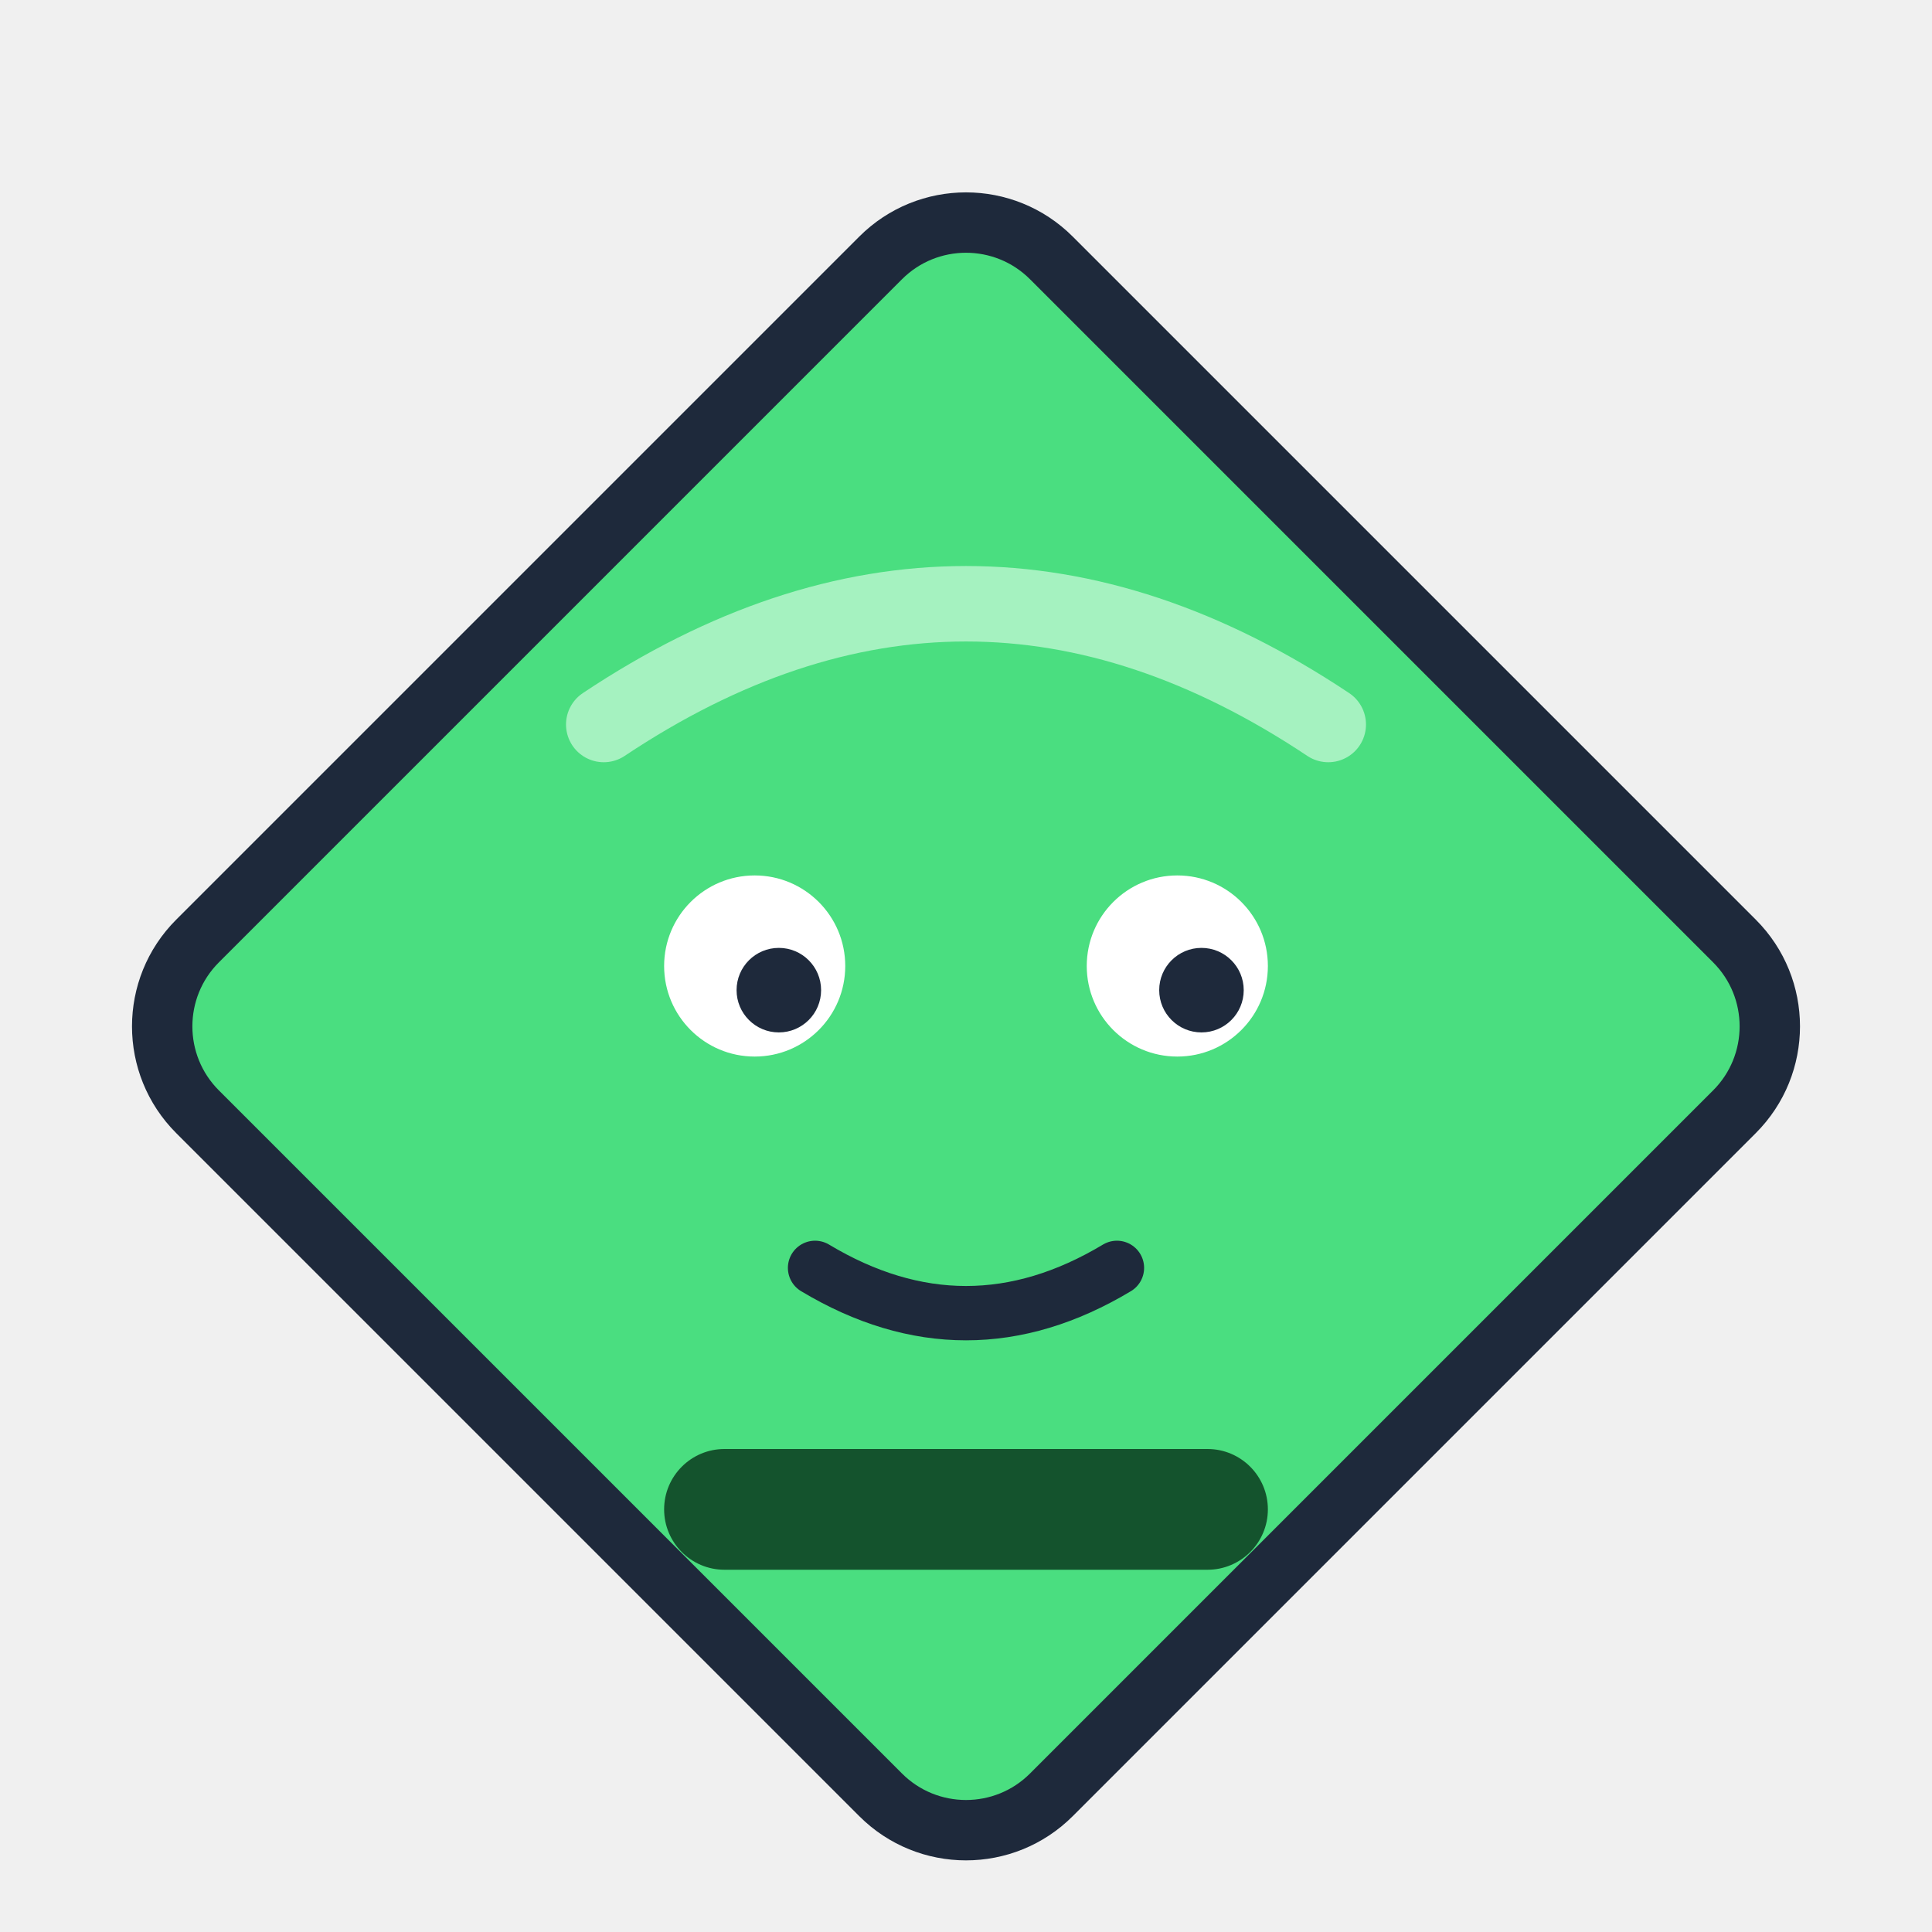
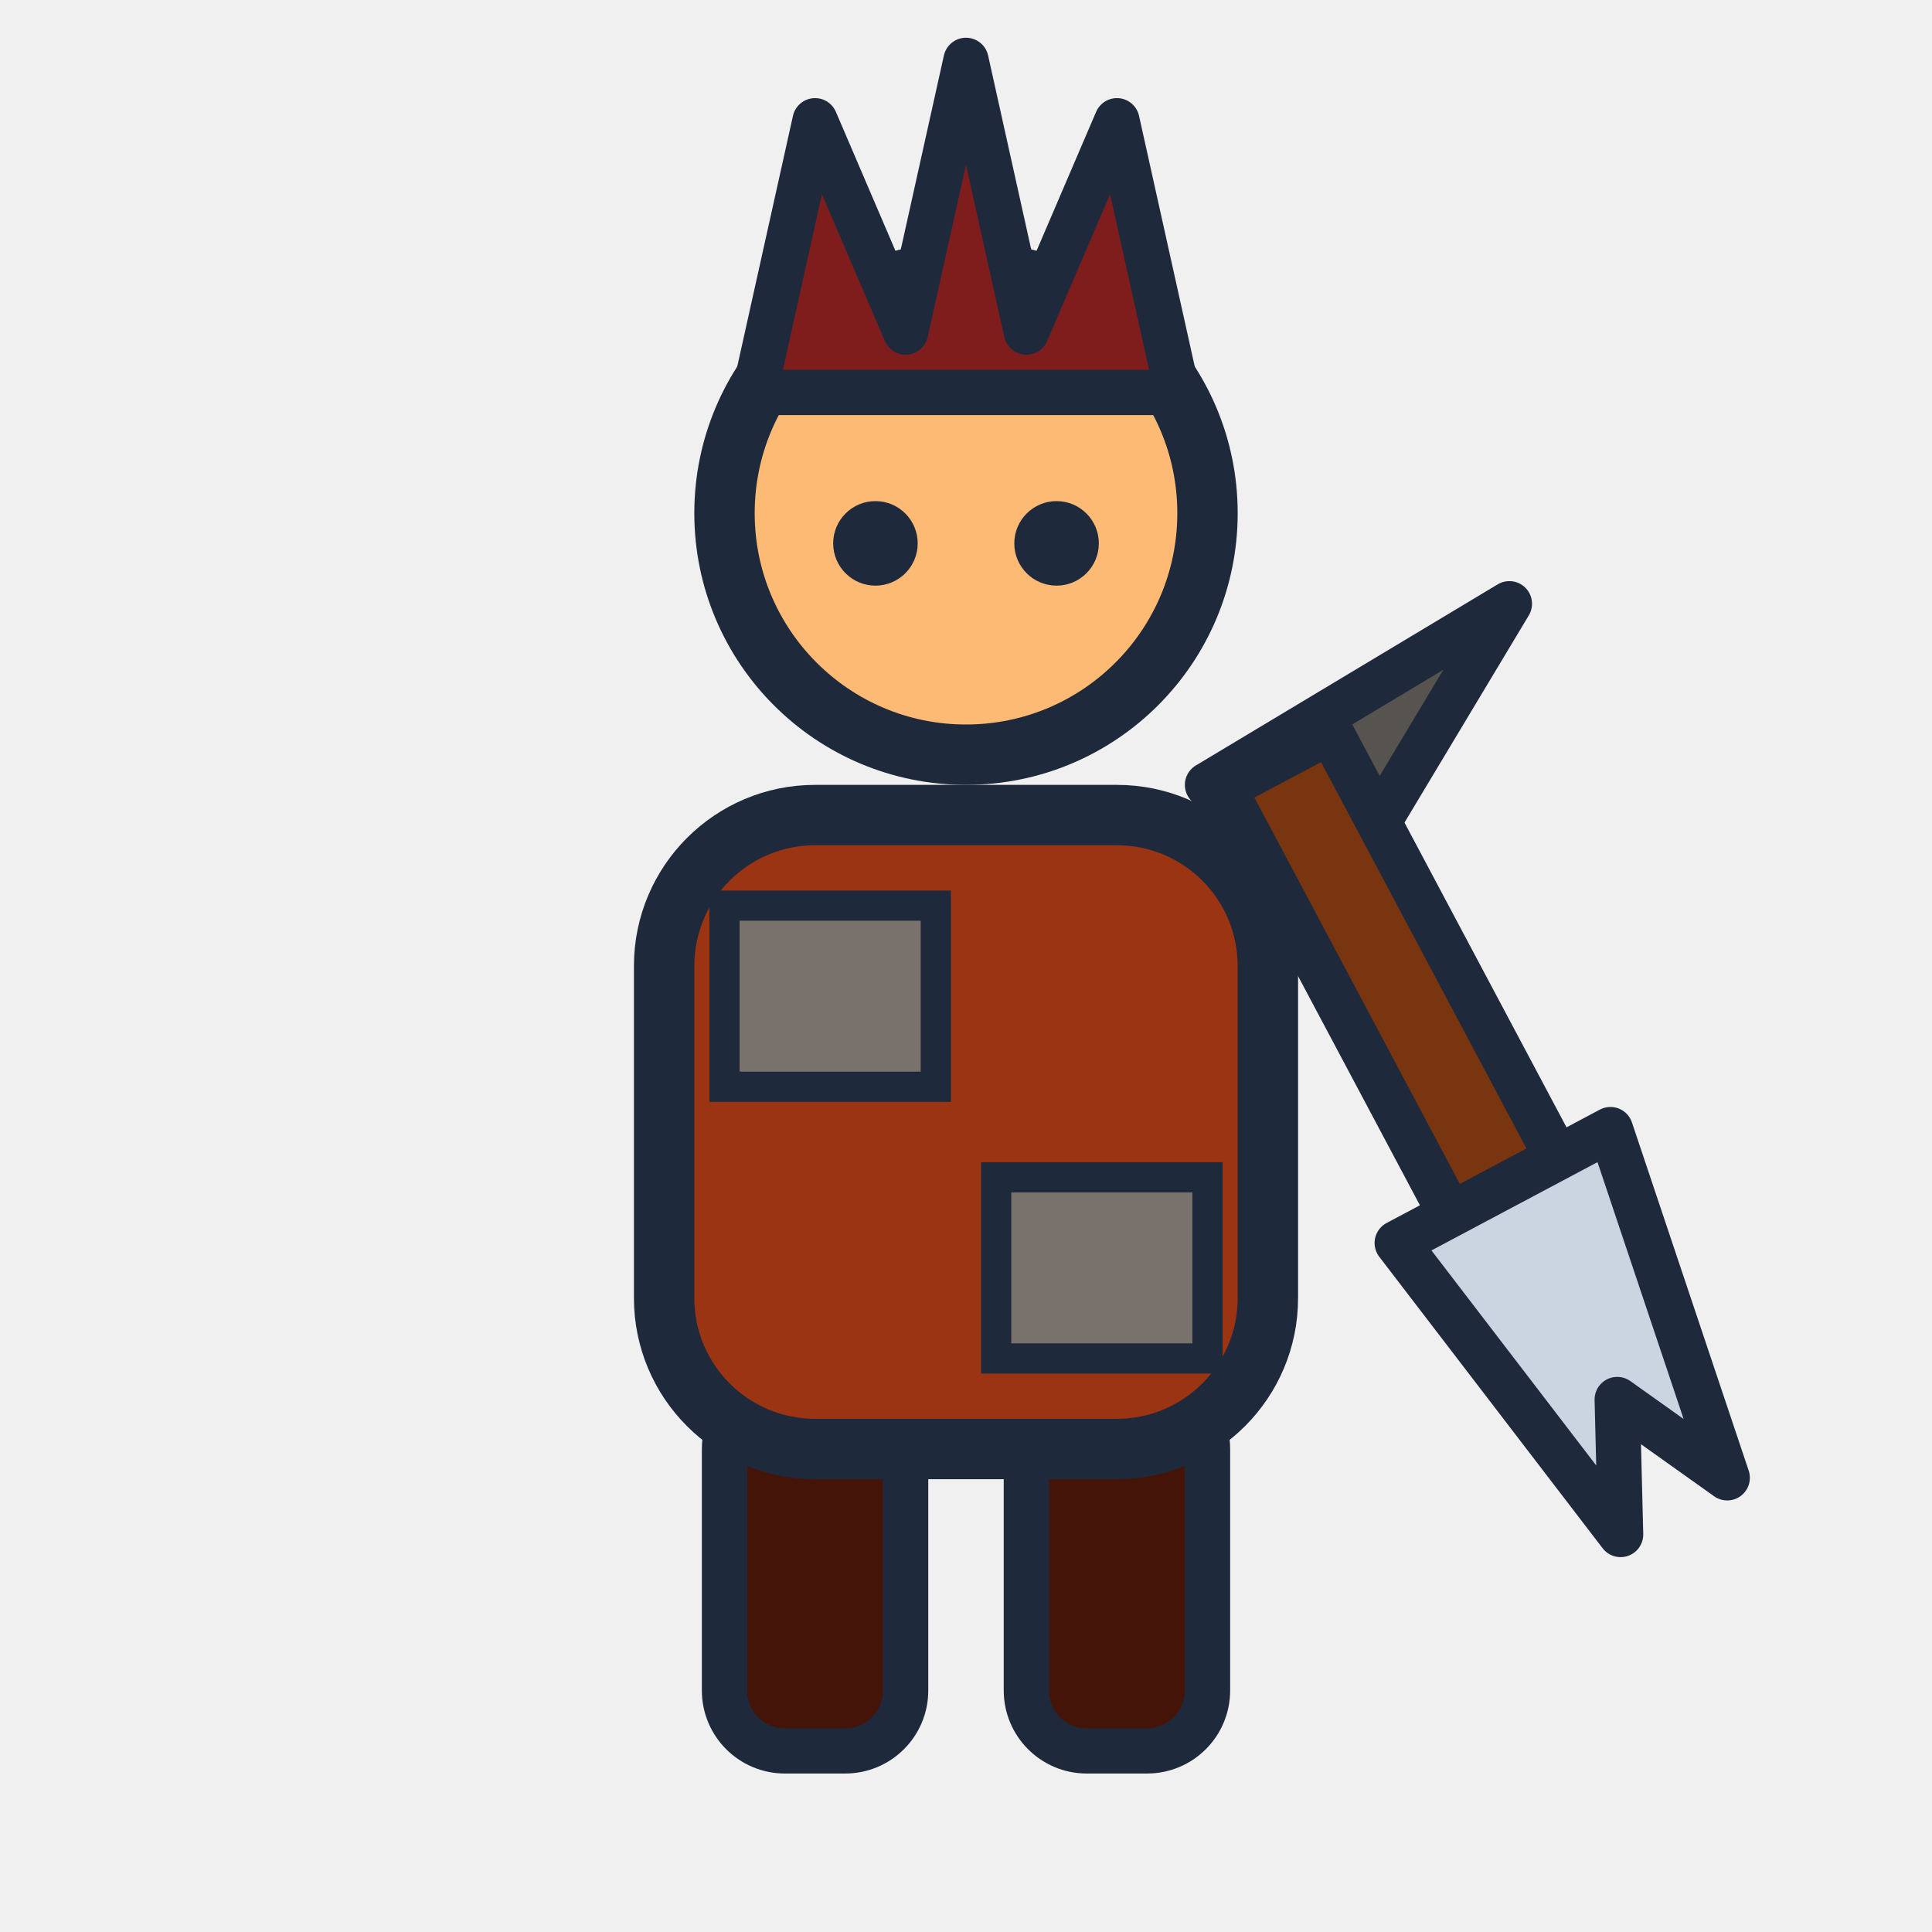
<svg xmlns="http://www.w3.org/2000/svg" viewBox="0 0 64 64" width="64" height="64">
  <g>
    <g id="unit-raider">
-       <rect x="12" y="14" width="40" height="40" rx="4" fill="#4ADE80" stroke="#1E293B" stroke-width="2" transform="rotate(45 32 34)" />
-       <path d="M 20 24 Q 32 16 44 24" fill="none" stroke="#BBF7D0" stroke-width="2.5" stroke-linecap="round" opacity="0.8" />
-       <circle cx="25" cy="32" r="3" fill="#FFFFFF" />
-       <circle cx="25.8" cy="32.8" r="1.4" fill="#1E293B" />
-       <circle cx="39" cy="32" r="3" fill="#FFFFFF" />
-       <circle cx="39.8" cy="32.8" r="1.4" fill="#1E293B" />
-       <path d="M 27 42 Q 32 45 37 42" fill="none" stroke="#1E293B" stroke-width="1.8" stroke-linecap="round" />
-       <rect x="22" y="48" width="20" height="4" rx="2" fill="#14532D" />
+       <rect x="24" y="46" width="6" height="12" rx="2" fill="#431407" stroke="#1E293B" stroke-width="1.5" />
+       <rect x="34" y="46" width="6" height="12" rx="2" fill="#431407" stroke="#1E293B" stroke-width="1.5" />
+       <rect x="22" y="27" width="20" height="21" rx="5" fill="#9A3412" stroke="#1E293B" stroke-width="2" />
+       <rect x="24" y="30" width="7" height="6" fill="#78716C" stroke="#1E293B" stroke-width="1" />
+       <rect x="33" y="39" width="7" height="6" fill="#78716C" stroke="#1E293B" stroke-width="1" />
+       <polygon points="40,26 50,20 44,30" fill="#57534E" stroke="#1E293B" stroke-width="1.5" stroke-linejoin="round" />
+       <circle cx="32" cy="17" r="8" fill="#FDBA74" stroke="#1E293B" stroke-width="2" />
+       <polygon points="25,13 27,4 30,11 32,2 34,11 37,4 39,13" fill="#7F1D1D" stroke="#1E293B" stroke-width="1.5" stroke-linejoin="round" />
+       <circle cx="29" cy="18" r="1.4" fill="#1E293B" />
+       <circle cx="35" cy="18" r="1.4" fill="#1E293B" />
+       <g transform="rotate(-28 47 34)">
+         <rect x="45" y="24" width="4" height="16" fill="#78350F" stroke="#1E293B" stroke-width="1.5" />
+         <polygon points="43,40 51,40 49,52 47,48 45,52" fill="#CBD5E1" stroke="#1E293B" stroke-width="1.5" stroke-linejoin="round" />
+       </g>
    </g>
  </g>
</svg>
